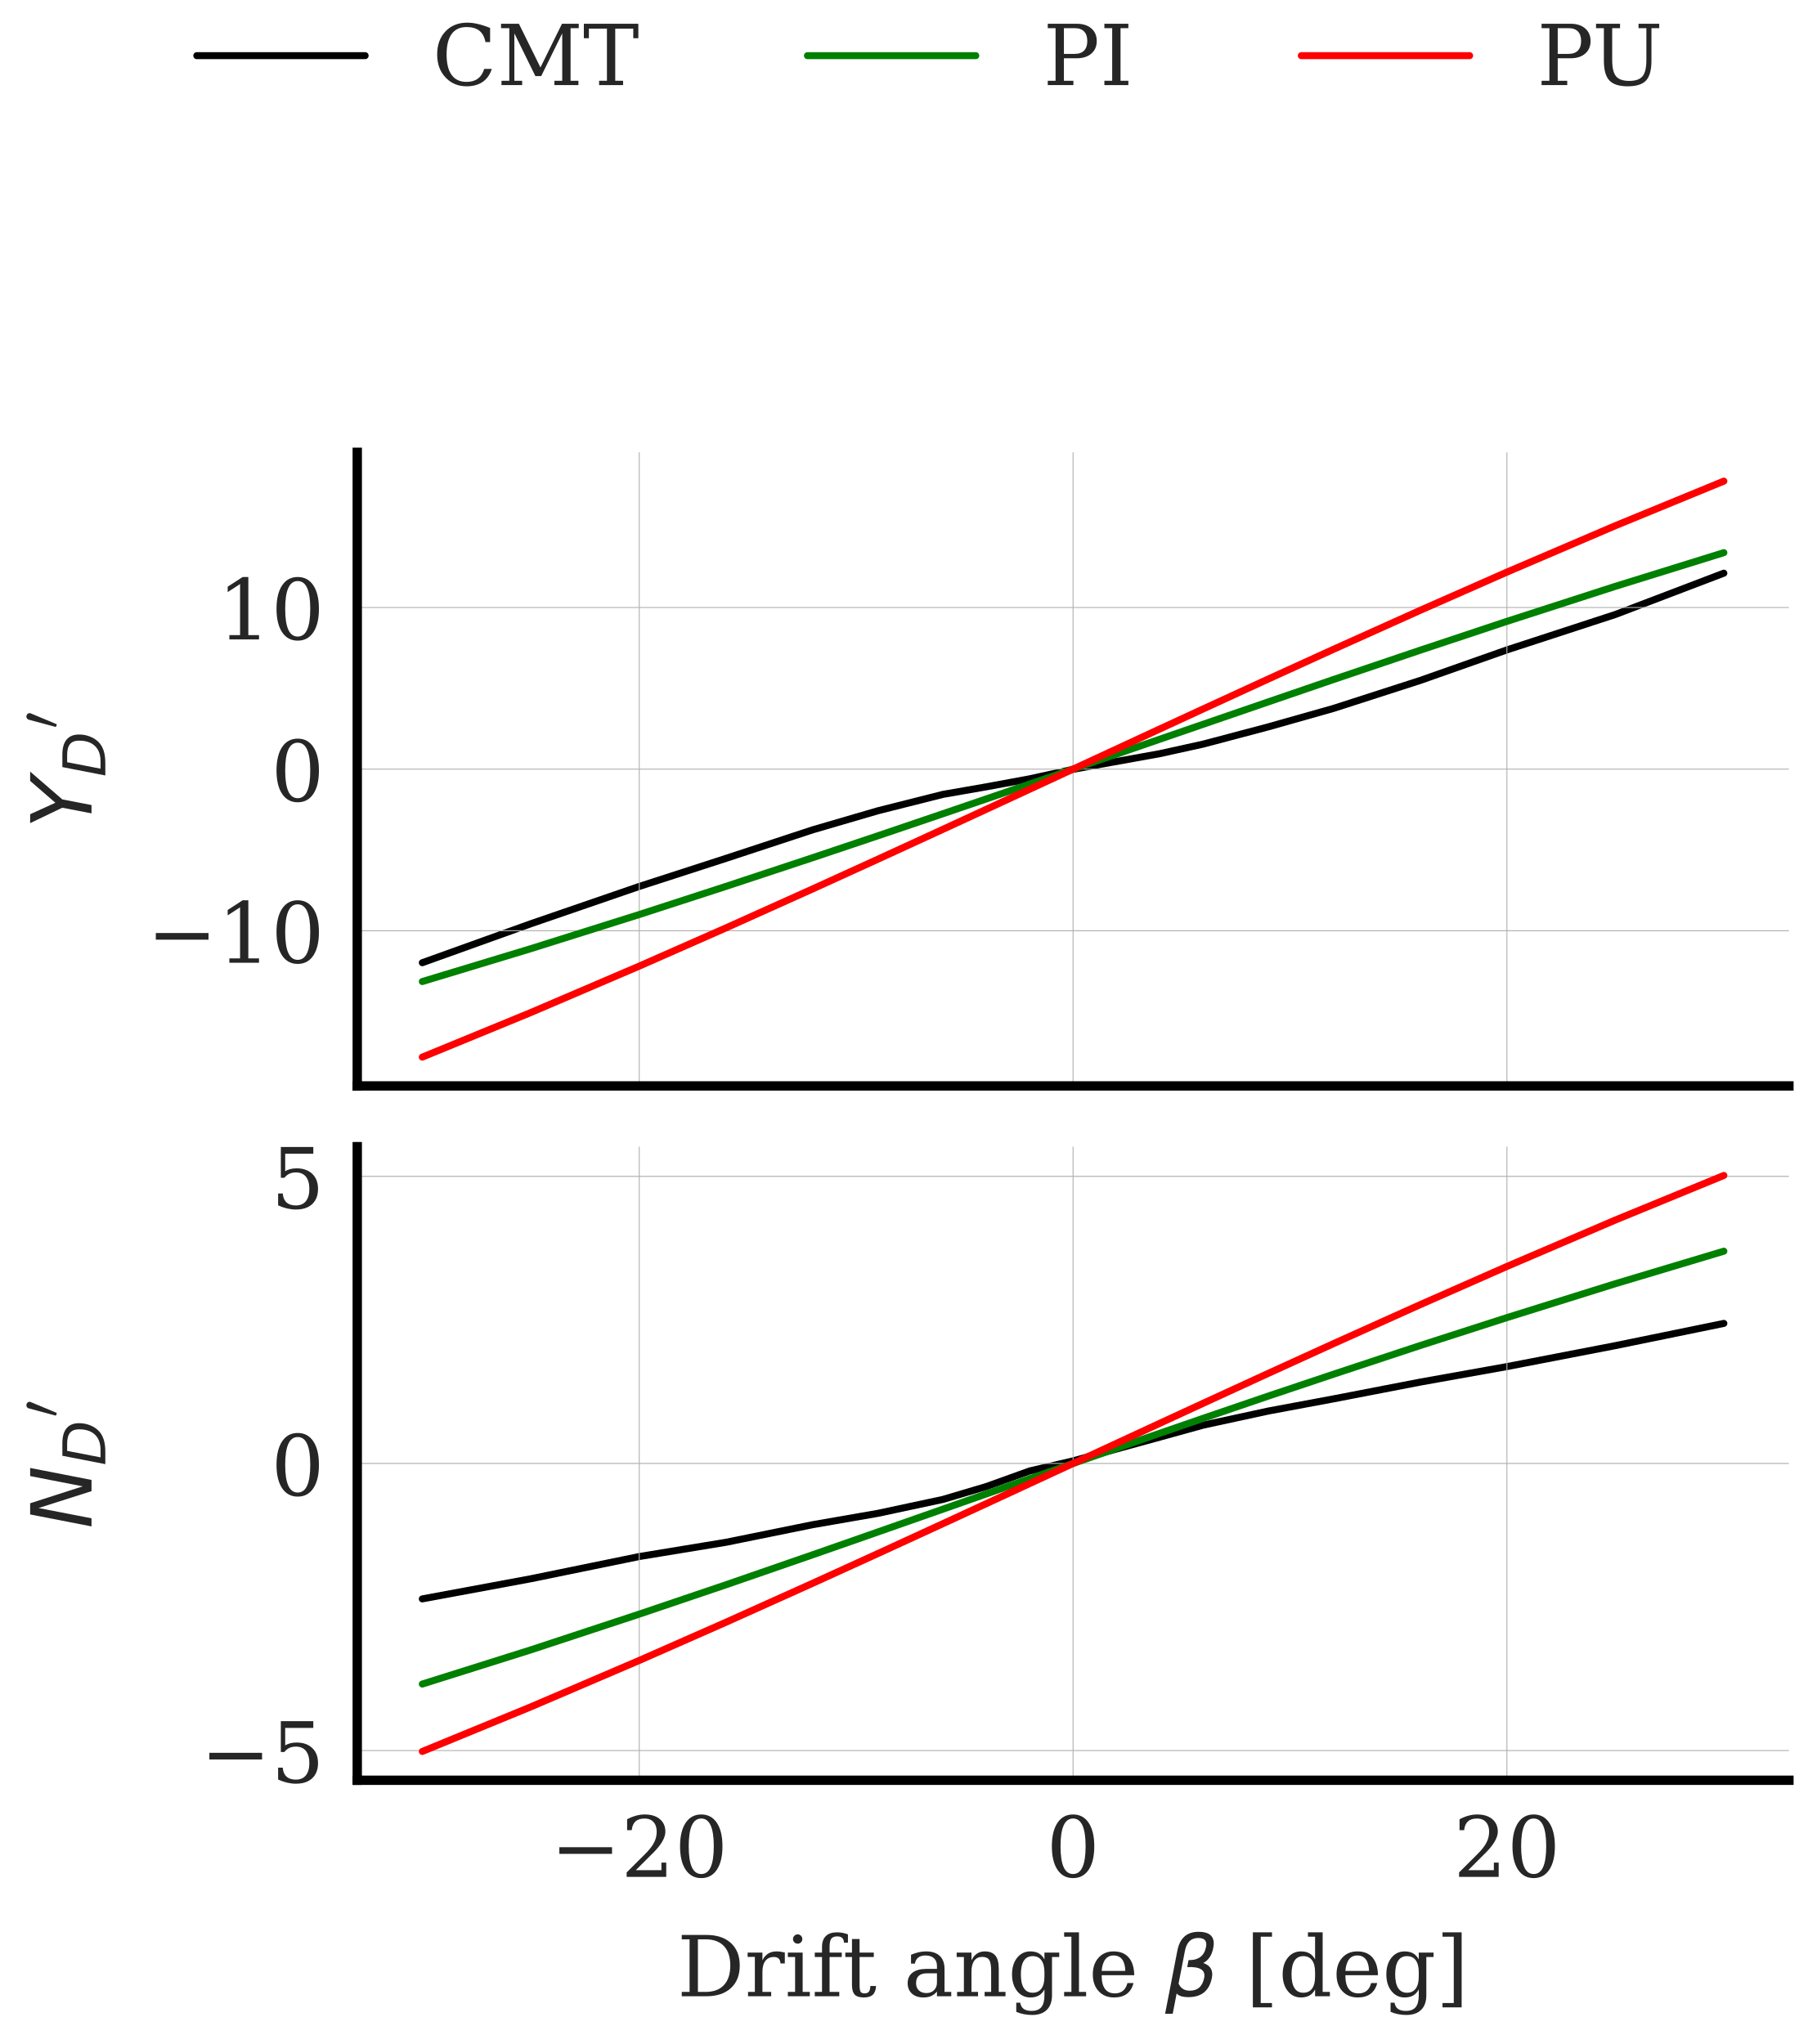
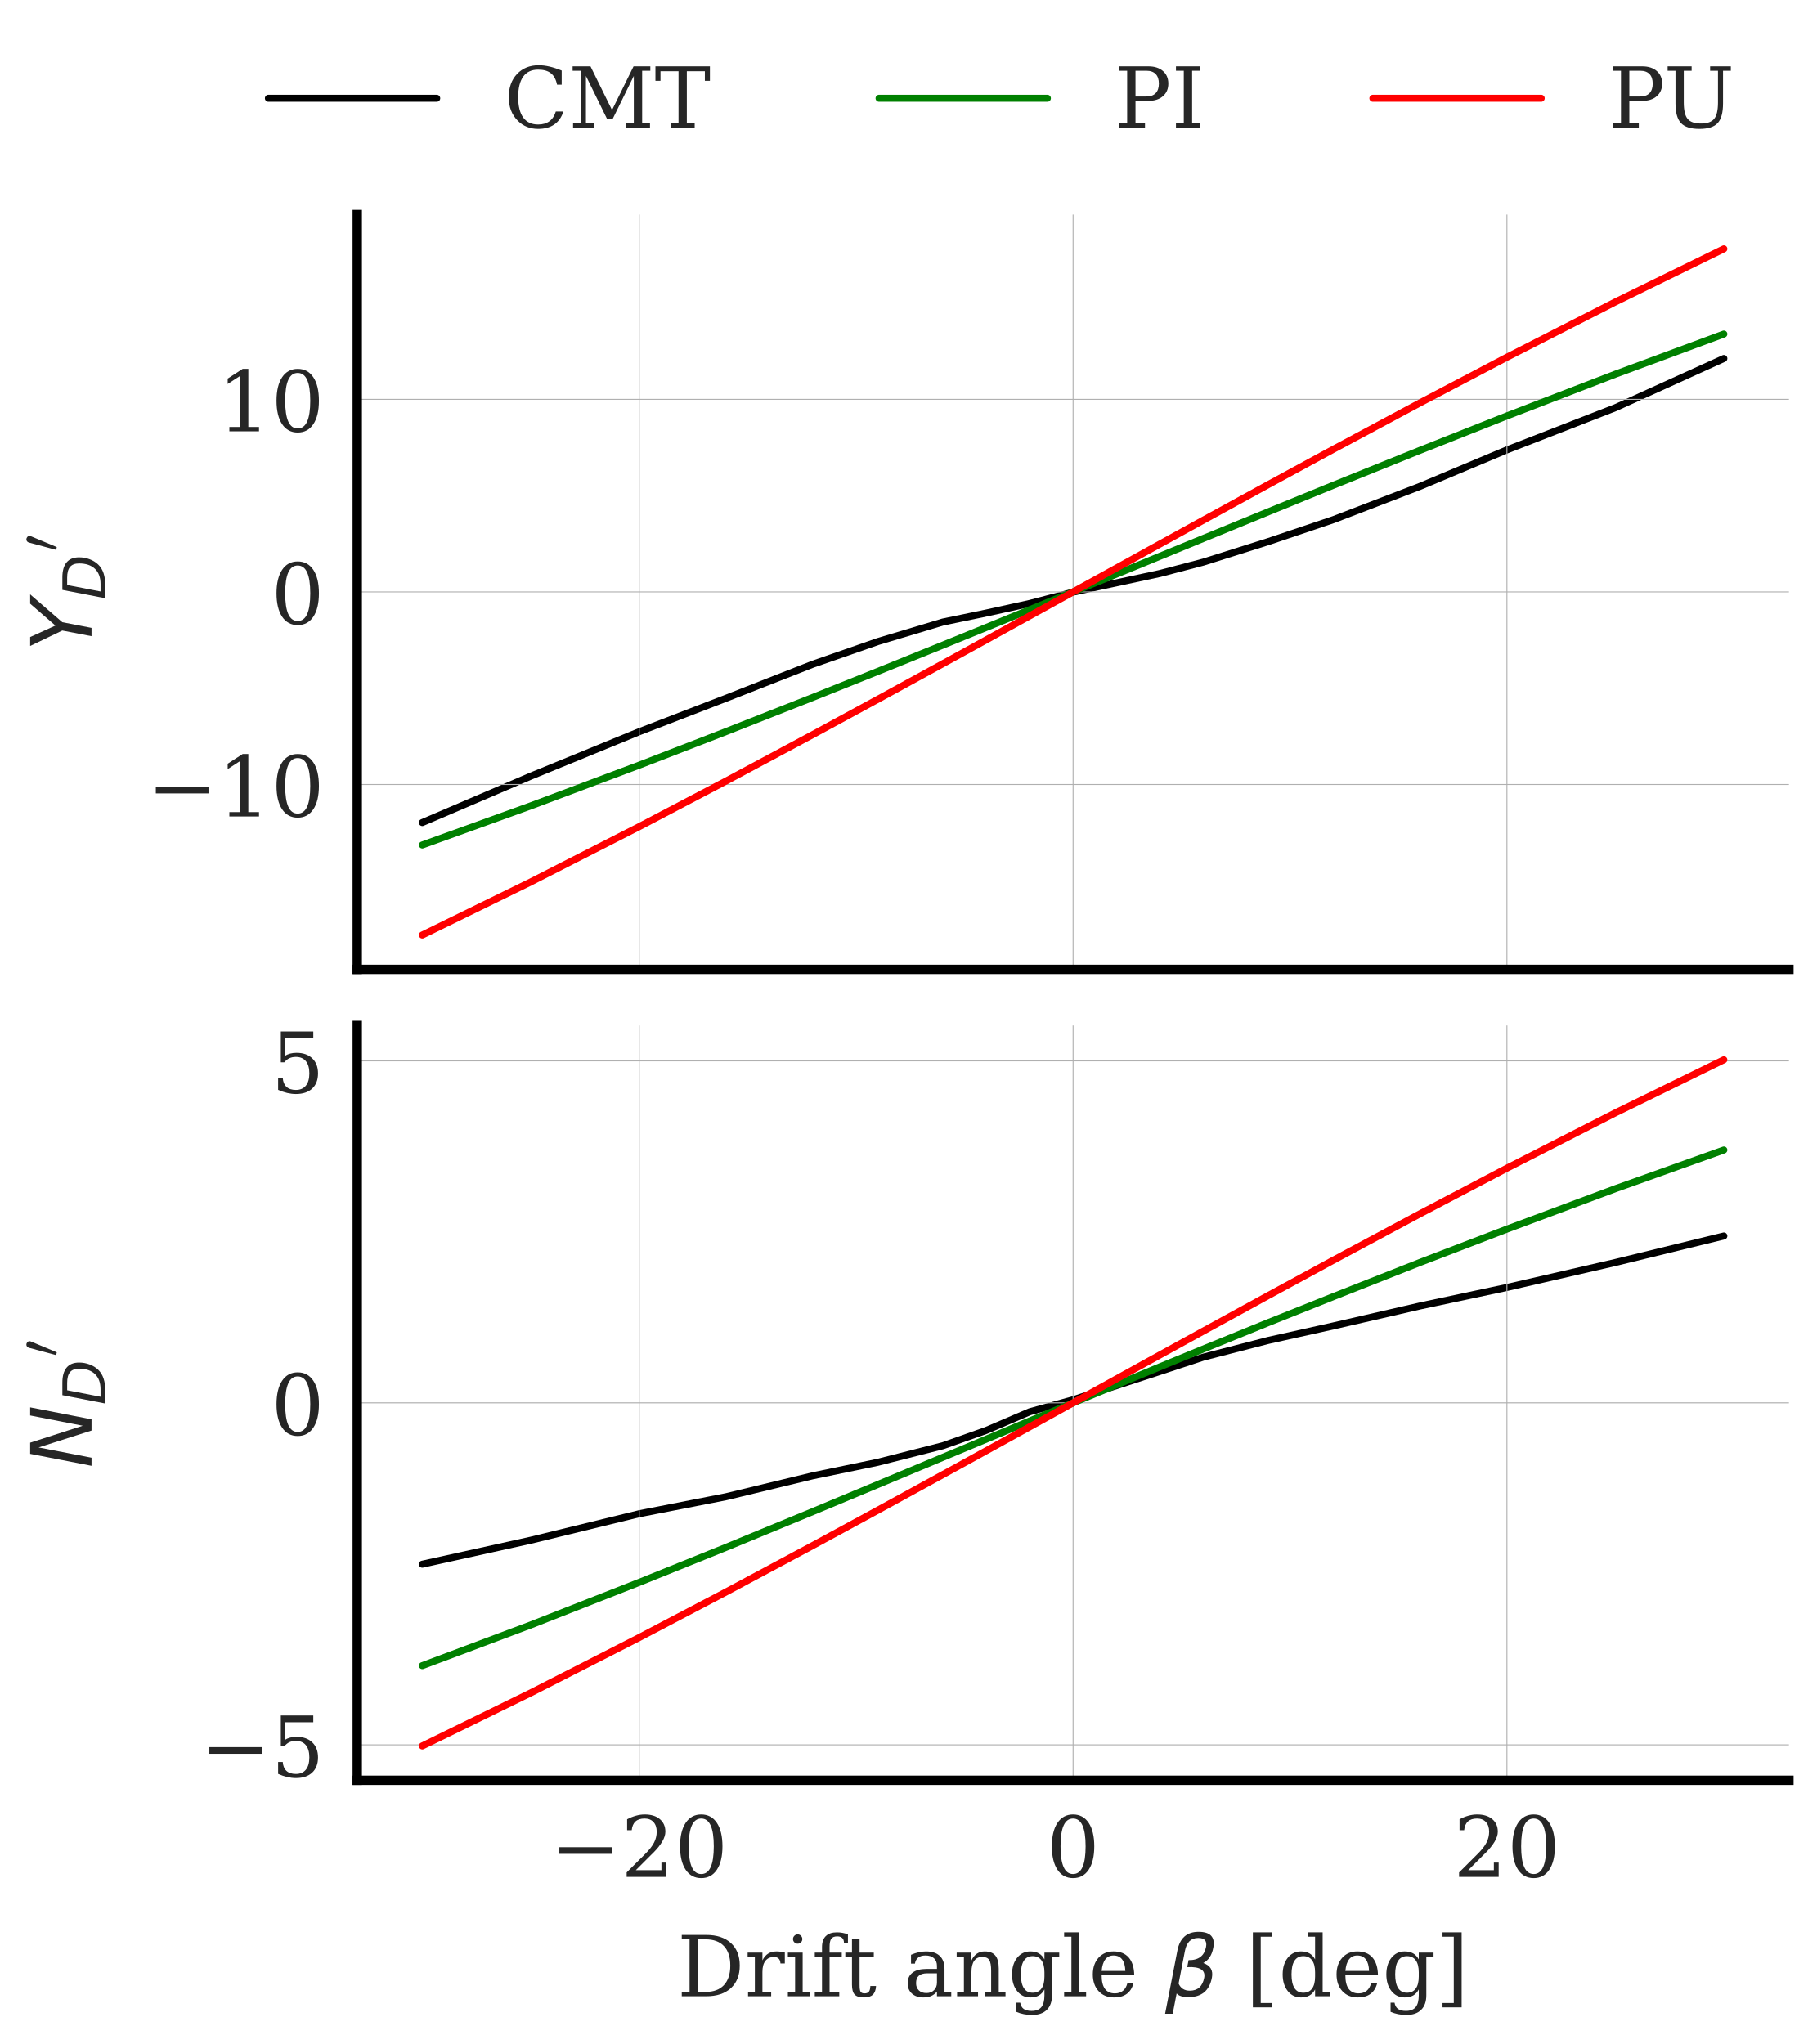
<svg xmlns="http://www.w3.org/2000/svg" xmlns:xlink="http://www.w3.org/1999/xlink" width="194.31pt" height="218.623pt" viewBox="0 0 194.31 218.623" version="1.1">
  <defs>
    <style type="text/css">*{stroke-linejoin: round; stroke-linecap: butt}</style>
  </defs>
  <g id="figure_1">
    <g id="patch_1">
      <path d="M 0 218.623  L 194.31 218.623  L 194.31 0  L 0 0  z " style="fill: #ffffff" />
    </g>
    <g id="axes_1">
      <g id="patch_2">
-         <path d="M 38.205 116.148  L 191.309 116.148  L 191.309 48.379  L 38.205 48.379  z " style="fill: #ffffff" />
+         <path d="M 38.205 103.678  L 191.309 103.678  L 191.309 22.944  L 38.205 22.944  z " style="fill: #ffffff" />
      </g>
      <g id="line2d_1">
-         <path d="M 184.35 61.305  L 172.751 65.724  L 161.152 69.512  L 151.873 72.782  L 142.594 75.774  L 135.635 77.743  L 128.676 79.587  L 124.036 80.609  L 114.757 82.283  L 110.118 83.3  L 105.478 84.157  L 100.838 84.965  L 93.879 86.72  L 86.92 88.753  L 77.641 91.808  L 68.362 94.813  L 56.763 98.803  L 45.164 102.969  " clip-path="url(#p0993f2475d)" style="fill: none; stroke: #000000; stroke-width: 0.75; stroke-linecap: round" />
+         <path d="M 184.35 38.343  L 172.751 43.607  L 161.152 48.119  L 151.873 52.015  L 142.594 55.58  L 135.635 57.926  L 128.676 60.122  L 124.036 61.34  L 114.757 63.335  L 110.118 64.546  L 105.478 65.567  L 100.838 66.53  L 93.879 68.62  L 86.92 71.042  L 77.641 74.682  L 68.362 78.262  L 56.763 83.014  L 45.164 87.978  " clip-path="url(#p307c24234c)" style="fill: none; stroke: #000000; stroke-width: 0.75; stroke-linecap: round" />
      </g>
      <g id="matplotlib.axis_1">
        <g id="xtick_1">
          <g id="line2d_2">
-             <path d="M 68.362 116.148  L 68.362 48.379  " clip-path="url(#p0993f2475d)" style="fill: none; stroke: #b0b0b0; stroke-width: 0.1; stroke-linecap: round" />
+             <path d="M 68.362 103.678  L 68.362 22.944  " clip-path="url(#p307c24234c)" style="fill: none; stroke: #b0b0b0; stroke-width: 0.1; stroke-linecap: round" />
          </g>
          <g id="line2d_3" />
        </g>
        <g id="xtick_2">
          <g id="line2d_4">
-             <path d="M 114.757 116.148  L 114.757 48.379  " clip-path="url(#p0993f2475d)" style="fill: none; stroke: #b0b0b0; stroke-width: 0.1; stroke-linecap: round" />
+             <path d="M 114.757 103.678  L 114.757 22.944  " clip-path="url(#p307c24234c)" style="fill: none; stroke: #b0b0b0; stroke-width: 0.1; stroke-linecap: round" />
          </g>
          <g id="line2d_5" />
        </g>
        <g id="xtick_3">
          <g id="line2d_6">
-             <path d="M 161.152 116.148  L 161.152 48.379  " clip-path="url(#p0993f2475d)" style="fill: none; stroke: #b0b0b0; stroke-width: 0.1; stroke-linecap: round" />
+             <path d="M 161.152 103.678  L 161.152 22.944  " clip-path="url(#p307c24234c)" style="fill: none; stroke: #b0b0b0; stroke-width: 0.1; stroke-linecap: round" />
          </g>
          <g id="line2d_7" />
        </g>
      </g>
      <g id="matplotlib.axis_2">
        <g id="ytick_1">
          <g id="line2d_8">
-             <path d="M 38.205 99.552  L 191.309 99.552  " clip-path="url(#p0993f2475d)" style="fill: none; stroke: #b0b0b0; stroke-width: 0.1; stroke-linecap: round" />
+             <path d="M 38.205 83.907  L 191.309 83.907  " clip-path="url(#p307c24234c)" style="fill: none; stroke: #b0b0b0; stroke-width: 0.1; stroke-linecap: round" />
          </g>
          <g id="line2d_9" />
          <g id="text_1">
-             <g style="fill: #262626" transform="translate(15.71055 102.9715) scale(0.09 -0.09)">
+             <g style="fill: #262626" transform="translate(15.71055 87.32672) scale(0.09 -0.09)">
              <defs>
                <path id="DejaVuSerif-2212" d="M 678 2259  L 4684 2259  L 4684 1753  L 678 1753  L 678 2259  z " transform="scale(0.015625)" />
                <path id="DejaVuSerif-31" d="M 909 0  L 909 331  L 1722 331  L 1722 4213  L 781 3603  L 781 4013  L 1919 4750  L 2350 4750  L 2350 331  L 3163 331  L 3163 0  L 909 0  z " transform="scale(0.015625)" />
                <path id="DejaVuSerif-30" d="M 2034 219  Q 2513 219 2750 744  Q 2988 1269 2988 2328  Q 2988 3391 2750 3916  Q 2513 4441 2034 4441  Q 1556 4441 1318 3916  Q 1081 3391 1081 2328  Q 1081 1269 1318 744  Q 1556 219 2034 219  z M 2034 -91  Q 1275 -91 848 546  Q 422 1184 422 2328  Q 422 3475 848 4112  Q 1275 4750 2034 4750  Q 2797 4750 3222 4112  Q 3647 3475 3647 2328  Q 3647 1184 3222 546  Q 2797 -91 2034 -91  z " transform="scale(0.015625)" />
              </defs>
              <use xlink:href="#DejaVuSerif-2212" />
              <use xlink:href="#DejaVuSerif-31" x="83.789" />
              <use xlink:href="#DejaVuSerif-30" x="147.412" />
            </g>
          </g>
        </g>
        <g id="ytick_2">
          <g id="line2d_10">
-             <path d="M 38.205 82.263  L 191.309 82.263  " clip-path="url(#p0993f2475d)" style="fill: none; stroke: #b0b0b0; stroke-width: 0.1; stroke-linecap: round" />
+             <path d="M 38.205 63.311  L 191.309 63.311  " clip-path="url(#p307c24234c)" style="fill: none; stroke: #b0b0b0; stroke-width: 0.1; stroke-linecap: round" />
          </g>
          <g id="line2d_11" />
          <g id="text_2">
-             <g style="fill: #262626" transform="translate(28.97852 85.6827) scale(0.09 -0.09)">
+             <g style="fill: #262626" transform="translate(28.97852 66.73009) scale(0.09 -0.09)">
              <use xlink:href="#DejaVuSerif-30" />
            </g>
          </g>
        </g>
        <g id="ytick_3">
          <g id="line2d_12">
-             <path d="M 38.205 64.975  L 191.309 64.975  " clip-path="url(#p0993f2475d)" style="fill: none; stroke: #b0b0b0; stroke-width: 0.1; stroke-linecap: round" />
+             <path d="M 38.205 42.714  L 191.309 42.714  " clip-path="url(#p307c24234c)" style="fill: none; stroke: #b0b0b0; stroke-width: 0.1; stroke-linecap: round" />
          </g>
          <g id="line2d_13" />
          <g id="text_3">
-             <g style="fill: #262626" transform="translate(23.25227 68.39385) scale(0.09 -0.09)">
+             <g style="fill: #262626" transform="translate(23.25227 46.13346) scale(0.09 -0.09)">
              <use xlink:href="#DejaVuSerif-31" />
              <use xlink:href="#DejaVuSerif-30" x="63.623" />
            </g>
          </g>
        </g>
        <g id="text_4">
-           <g style="fill: #262626" transform="translate(9.838834 88.6084) rotate(-90) scale(0.09 -0.09)">
+           <g style="fill: #262626" transform="translate(9.838834 69.65579) rotate(-90) scale(0.09 -0.09)">
            <defs>
              <path id="DejaVuSans-Oblique-59" d="M 403 4666  L 1081 4666  L 1953 2747  L 3616 4666  L 4325 4666  L 2209 2222  L 1778 0  L 1147 0  L 1575 2222  L 403 4666  z " transform="scale(0.015625)" />
              <path id="DejaVuSans-Oblique-44" d="M 1081 4666  L 2438 4666  Q 3519 4666 4070 4208  Q 4622 3750 4622 2847  Q 4622 2250 4412 1698  Q 4203 1147 3834 769  Q 3463 381 2891 190  Q 2319 0 1538 0  L 172 0  L 1081 4666  z M 1613 4147  L 909 519  L 1734 519  Q 2794 519 3375 1128  Q 3956 1738 3956 2847  Q 3956 3519 3581 3833  Q 3206 4147 2406 4147  L 1613 4147  z " transform="scale(0.015625)" />
              <path id="Cmsy10-30" d="M 225 347  Q 184 359 184 409  L 966 3316  Q 1003 3434 1093 3506  Q 1184 3578 1300 3578  Q 1450 3578 1564 3479  Q 1678 3381 1678 3231  Q 1678 3166 1644 3084  L 488 319  Q 466 275 428 275  Q 394 275 320 306  Q 247 338 225 347  z " transform="scale(0.015625)" />
            </defs>
            <use xlink:href="#DejaVuSans-Oblique-59" transform="translate(0 0.584375)" />
            <use xlink:href="#DejaVuSans-Oblique-44" transform="translate(61.08398 -15.82188) scale(0.7)" />
            <use xlink:href="#Cmsy10-30" transform="translate(118.6768 38.86563) scale(0.7)" />
          </g>
        </g>
      </g>
      <g id="line2d_14">
-         <path d="M 184.35 59.112  L 172.751 62.713  L 161.152 66.46  L 151.873 69.547  L 142.594 72.685  L 135.635 75.071  L 128.676 77.464  L 124.036 79.063  L 114.757 82.263  L 110.118 83.859  L 105.478 85.45  L 100.838 87.035  L 93.879 89.397  L 86.92 91.734  L 77.641 94.805  L 68.362 97.817  L 56.763 101.469  L 45.164 104.984  " clip-path="url(#p0993f2475d)" style="fill: none; stroke: #008000; stroke-width: 0.75; stroke-linecap: round" />
+         <path d="M 184.35 35.73  L 172.751 40.02  L 161.152 44.483  L 151.873 48.161  L 142.594 51.9  L 135.635 54.742  L 128.676 57.594  L 124.036 59.498  L 114.757 63.311  L 110.118 65.211  L 105.478 67.107  L 100.838 68.996  L 93.879 71.809  L 86.92 74.594  L 77.641 78.251  L 68.362 81.84  L 56.763 86.191  L 45.164 90.379  " clip-path="url(#p307c24234c)" style="fill: none; stroke: #008000; stroke-width: 0.75; stroke-linecap: round" />
      </g>
      <g id="line2d_15">
-         <path d="M 184.35 51.46  L 172.751 56.227  L 161.152 61.192  L 151.873 65.282  L 142.594 69.454  L 135.635 72.626  L 128.676 75.824  L 124.036 77.966  L 114.757 82.263  L 110.118 84.413  L 105.478 86.561  L 100.838 88.703  L 93.879 91.901  L 86.92 95.072  L 77.641 99.245  L 68.362 103.334  L 56.763 108.3  L 45.164 113.067  " clip-path="url(#p0993f2475d)" style="fill: none; stroke: #ff0000; stroke-width: 0.75; stroke-linecap: round" />
+         <path d="M 184.35 26.613  L 172.751 32.293  L 161.152 38.208  L 151.873 43.08  L 142.594 48.051  L 135.635 51.829  L 128.676 55.639  L 124.036 58.191  L 114.757 63.311  L 110.118 65.872  L 105.478 68.431  L 100.838 70.983  L 93.879 74.792  L 86.92 78.57  L 77.641 83.541  L 68.362 88.413  L 56.763 94.329  L 45.164 100.008  " clip-path="url(#p307c24234c)" style="fill: none; stroke: #ff0000; stroke-width: 0.75; stroke-linecap: round" />
      </g>
      <g id="patch_3">
-         <path d="M 38.205 116.148  L 38.205 48.379  " style="fill: none; stroke: #000000; stroke-linejoin: miter; stroke-linecap: square" />
+         <path d="M 38.205 103.678  L 38.205 22.944  " style="fill: none; stroke: #000000; stroke-linejoin: miter; stroke-linecap: square" />
      </g>
      <g id="patch_4">
-         <path d="M 38.205 116.148  L 191.309 116.148  " style="fill: none; stroke: #000000; stroke-linejoin: miter; stroke-linecap: square" />
+         <path d="M 38.205 103.678  L 191.309 103.678  " style="fill: none; stroke: #000000; stroke-linejoin: miter; stroke-linecap: square" />
      </g>
      <g id="legend_1">
        <g id="line2d_16">
-           <path d="M 21.047 5.953  L 30.047 5.953  L 39.047 5.953  " style="fill: none; stroke: #000000; stroke-width: 0.75; stroke-linecap: round" />
+           <path d="M 28.703 10.512  L 37.703 10.512  L 46.703 10.512  " style="fill: none; stroke: #000000; stroke-width: 0.75; stroke-linecap: round" />
        </g>
        <g id="text_5">
-           <g style="fill: #262626" transform="translate(46.24748 9.103033) scale(0.09 -0.09)">
+           <g style="fill: #262626" transform="translate(53.90271 13.66204) scale(0.09 -0.09)">
            <defs>
              <path id="DejaVuSerif-43" d="M 4513 1234  Q 4306 581 3820 245  Q 3334 -91 2591 -91  Q 2134 -91 1743 65  Q 1353 222 1050 525  Q 700 875 529 1320  Q 359 1766 359 2328  Q 359 3416 987 4083  Q 1616 4750 2644 4750  Q 3025 4750 3456 4650  Q 3888 4550 4384 4347  L 4384 3272  L 4031 3272  Q 3916 3859 3567 4137  Q 3219 4416 2591 4416  Q 1844 4416 1459 3886  Q 1075 3356 1075 2328  Q 1075 1303 1459 773  Q 1844 244 2591 244  Q 3113 244 3450 492  Q 3788 741 3938 1234  L 4513 1234  z " transform="scale(0.015625)" />
              <path id="DejaVuSerif-4d" d="M 353 0  L 353 331  L 947 331  L 947 4331  L 319 4331  L 319 4666  L 1678 4666  L 3316 1344  L 4953 4666  L 6228 4666  L 6228 4331  L 5606 4331  L 5606 331  L 6203 331  L 6203 0  L 4378 0  L 4378 331  L 4972 331  L 4972 3938  L 3372 684  L 2931 684  L 1331 3938  L 1331 331  L 1925 331  L 1925 0  L 353 0  z " transform="scale(0.015625)" />
              <path id="DejaVuSerif-54" d="M 1222 0  L 1222 331  L 1819 331  L 1819 4294  L 447 4294  L 447 3566  L 63 3566  L 63 4666  L 4206 4666  L 4206 3566  L 3822 3566  L 3822 4294  L 2450 4294  L 2450 331  L 3047 331  L 3047 0  L 1222 0  z " transform="scale(0.015625)" />
            </defs>
            <use xlink:href="#DejaVuSerif-43" />
            <use xlink:href="#DejaVuSerif-4d" x="76.514" />
            <use xlink:href="#DejaVuSerif-54" x="178.906" />
          </g>
        </g>
        <g id="line2d_17">
-           <path d="M 86.352 5.953  L 95.352 5.953  L 104.352 5.953  " style="fill: none; stroke: #008000; stroke-width: 0.75; stroke-linecap: round" />
+           <path d="M 94.008 10.512  L 103.008 10.512  L 112.008 10.512  " style="fill: none; stroke: #008000; stroke-width: 0.75; stroke-linecap: round" />
        </g>
        <g id="text_6">
-           <g style="fill: #262626" transform="translate(111.5523 9.103033) scale(0.09 -0.09)">
+           <g style="fill: #262626" transform="translate(119.2076 13.66204) scale(0.09 -0.09)">
            <defs>
              <path id="DejaVuSerif-50" d="M 1581 2375  L 2406 2375  Q 2872 2375 3115 2626  Q 3359 2878 3359 3353  Q 3359 3831 3115 4081  Q 2872 4331 2406 4331  L 1581 4331  L 1581 2375  z M 353 0  L 353 331  L 947 331  L 947 4331  L 353 4331  L 353 4666  L 2559 4666  Q 3259 4666 3668 4311  Q 4078 3956 4078 3353  Q 4078 2753 3668 2397  Q 3259 2041 2559 2041  L 1581 2041  L 1581 331  L 2303 331  L 2303 0  L 353 0  z " transform="scale(0.015625)" />
              <path id="DejaVuSerif-49" d="M 1581 331  L 2175 331  L 2175 0  L 353 0  L 353 331  L 947 331  L 947 4331  L 353 4331  L 353 4666  L 2175 4666  L 2175 4331  L 1581 4331  L 1581 331  z " transform="scale(0.015625)" />
            </defs>
            <use xlink:href="#DejaVuSerif-50" />
            <use xlink:href="#DejaVuSerif-49" x="67.285" />
          </g>
        </g>
        <g id="line2d_18">
-           <path d="M 139.163 5.953  L 148.163 5.953  L 157.163 5.953  " style="fill: none; stroke: #ff0000; stroke-width: 0.75; stroke-linecap: round" />
+           <path d="M 146.818 10.512  L 155.818 10.512  L 164.818 10.512  " style="fill: none; stroke: #ff0000; stroke-width: 0.75; stroke-linecap: round" />
        </g>
        <g id="text_7">
-           <g style="fill: #262626" transform="translate(164.3626 9.103033) scale(0.09 -0.09)">
+           <g style="fill: #262626" transform="translate(172.0179 13.66204) scale(0.09 -0.09)">
            <defs>
              <path id="DejaVuSerif-55" d="M 897 4331  L 300 4331  L 300 4666  L 2125 4666  L 2125 4331  L 1528 4331  L 1528 1919  Q 1528 1025 1820 672  Q 2113 319 2828 319  Q 3544 319 3836 672  Q 4128 1025 4128 1919  L 4128 4331  L 3531 4331  L 3531 4666  L 5106 4666  L 5106 4331  L 4513 4331  L 4513 1856  Q 4513 791 4103 350  Q 3694 -91 2713 -91  Q 1731 -91 1314 353  Q 897 797 897 1856  L 897 4331  z " transform="scale(0.015625)" />
            </defs>
            <use xlink:href="#DejaVuSerif-50" />
            <use xlink:href="#DejaVuSerif-55" x="65.535" />
          </g>
        </g>
      </g>
    </g>
    <g id="axes_2">
      <g id="patch_5">
-         <path d="M 38.205 190.413  L 191.309 190.413  L 191.309 122.644  L 38.205 122.644  z " style="fill: #ffffff" />
+         <path d="M 38.205 190.413  L 191.309 190.413  L 191.309 109.678  L 38.205 109.678  z " style="fill: #ffffff" />
      </g>
      <g id="line2d_19">
-         <path d="M 184.35 141.549  L 172.751 143.926  L 161.152 146.168  L 151.873 147.828  L 142.594 149.622  L 135.635 150.922  L 128.676 152.429  L 124.036 153.712  L 114.757 156.25  L 110.118 157.331  L 105.478 158.999  L 100.838 160.376  L 93.879 161.865  L 86.92 163.076  L 77.641 164.96  L 68.362 166.485  L 56.763 168.862  L 45.164 171.014  " clip-path="url(#pa6d1ea13ea)" style="fill: none; stroke: #000000; stroke-width: 0.75; stroke-linecap: round" />
+         <path d="M 184.35 132.2  L 172.751 135.032  L 161.152 137.703  L 151.873 139.68  L 142.594 141.817  L 135.635 143.367  L 128.676 145.162  L 124.036 146.69  L 114.757 149.714  L 110.118 151.002  L 105.478 152.989  L 100.838 154.63  L 93.879 156.403  L 86.92 157.846  L 77.641 160.09  L 68.362 161.907  L 56.763 164.738  L 45.164 167.303  " clip-path="url(#pb700f3cced)" style="fill: none; stroke: #000000; stroke-width: 0.75; stroke-linecap: round" />
      </g>
      <g id="matplotlib.axis_3">
        <g id="xtick_4">
          <g id="line2d_20">
-             <path d="M 68.362 190.413  L 68.362 122.644  " clip-path="url(#pa6d1ea13ea)" style="fill: none; stroke: #b0b0b0; stroke-width: 0.1; stroke-linecap: round" />
+             <path d="M 68.362 190.413  L 68.362 109.678  " clip-path="url(#pb700f3cced)" style="fill: none; stroke: #b0b0b0; stroke-width: 0.1; stroke-linecap: round" />
          </g>
          <g id="line2d_21" />
          <g id="text_8">
            <g style="fill: #262626" transform="translate(58.86463 200.7511) scale(0.09 -0.09)">
              <defs>
                <path id="DejaVuSerif-32" d="M 819 3553  L 469 3553  L 469 4384  Q 803 4563 1142 4656  Q 1481 4750 1806 4750  Q 2534 4750 2956 4397  Q 3378 4044 3378 3438  Q 3378 2753 2422 1800  Q 2347 1728 2309 1691  L 1131 513  L 3078 513  L 3078 1088  L 3444 1088  L 3444 0  L 434 0  L 434 341  L 1850 1753  Q 2319 2222 2519 2614  Q 2719 3006 2719 3438  Q 2719 3909 2473 4175  Q 2228 4441 1797 4441  Q 1350 4441 1106 4219  Q 863 3997 819 3553  z " transform="scale(0.015625)" />
              </defs>
              <use xlink:href="#DejaVuSerif-2212" />
              <use xlink:href="#DejaVuSerif-32" x="83.789" />
              <use xlink:href="#DejaVuSerif-30" x="147.412" />
            </g>
          </g>
        </g>
        <g id="xtick_5">
          <g id="line2d_22">
-             <path d="M 114.757 190.413  L 114.757 122.644  " clip-path="url(#pa6d1ea13ea)" style="fill: none; stroke: #b0b0b0; stroke-width: 0.1; stroke-linecap: round" />
+             <path d="M 114.757 190.413  L 114.757 109.678  " clip-path="url(#pb700f3cced)" style="fill: none; stroke: #b0b0b0; stroke-width: 0.1; stroke-linecap: round" />
          </g>
          <g id="line2d_23" />
          <g id="text_9">
            <g style="fill: #262626" transform="translate(111.894 200.7511) scale(0.09 -0.09)">
              <use xlink:href="#DejaVuSerif-30" />
            </g>
          </g>
        </g>
        <g id="xtick_6">
          <g id="line2d_24">
-             <path d="M 161.152 190.413  L 161.152 122.644  " clip-path="url(#pa6d1ea13ea)" style="fill: none; stroke: #b0b0b0; stroke-width: 0.1; stroke-linecap: round" />
+             <path d="M 161.152 190.413  L 161.152 109.678  " clip-path="url(#pb700f3cced)" style="fill: none; stroke: #b0b0b0; stroke-width: 0.1; stroke-linecap: round" />
          </g>
          <g id="line2d_25" />
          <g id="text_10">
            <g style="fill: #262626" transform="translate(155.4262 200.7511) scale(0.09 -0.09)">
              <use xlink:href="#DejaVuSerif-32" />
              <use xlink:href="#DejaVuSerif-30" x="63.623" />
            </g>
          </g>
        </g>
        <g id="text_11">
          <g style="fill: #262626" transform="translate(72.41209 213.5529) scale(0.09 -0.09)">
            <defs>
              <path id="DejaVuSerif-44" d="M 1581 331  L 2163 331  Q 3072 331 3558 850  Q 4044 1369 4044 2338  Q 4044 3306 3559 3818  Q 3075 4331 2163 4331  L 1581 4331  L 1581 331  z M 353 0  L 353 331  L 947 331  L 947 4331  L 353 4331  L 353 4666  L 2209 4666  Q 3416 4666 4089 4050  Q 4763 3434 4763 2338  Q 4763 1238 4088 619  Q 3413 0 2209 0  L 353 0  z " transform="scale(0.015625)" />
              <path id="DejaVuSerif-72" d="M 3059 3328  L 3059 2497  L 2728 2497  Q 2713 2744 2591 2866  Q 2469 2988 2234 2988  Q 1809 2988 1582 2694  Q 1356 2400 1356 1850  L 1356 331  L 2022 331  L 2022 0  L 263 0  L 263 331  L 781 331  L 781 2994  L 231 2994  L 231 3322  L 1356 3322  L 1356 2731  Q 1525 3078 1790 3245  Q 2056 3413 2438 3413  Q 2578 3413 2733 3391  Q 2888 3369 3059 3328  z " transform="scale(0.015625)" />
              <path id="DejaVuSerif-69" d="M 622 4353  Q 622 4497 726 4603  Q 831 4709 978 4709  Q 1122 4709 1226 4603  Q 1331 4497 1331 4353  Q 1331 4206 1228 4103  Q 1125 4000 978 4000  Q 831 4000 726 4103  Q 622 4206 622 4353  z M 1356 331  L 1900 331  L 1900 0  L 231 0  L 231 331  L 781 331  L 781 2988  L 231 2988  L 231 3322  L 1356 3322  L 1356 331  z " transform="scale(0.015625)" />
              <path id="DejaVuSerif-66" d="M 2753 4078  L 2450 4078  Q 2447 4313 2317 4434  Q 2188 4556 1941 4556  Q 1619 4556 1487 4379  Q 1356 4203 1356 3750  L 1356 3322  L 2284 3322  L 2284 2988  L 1356 2988  L 1356 331  L 2094 331  L 2094 0  L 231 0  L 231 331  L 781 331  L 781 2988  L 231 2988  L 231 3322  L 781 3322  L 781 3738  Q 781 4294 1070 4578  Q 1359 4863 1919 4863  Q 2128 4863 2337 4825  Q 2547 4788 2753 4709  L 2753 4078  z " transform="scale(0.015625)" />
              <path id="DejaVuSerif-74" d="M 691 2988  L 184 2988  L 184 3322  L 691 3322  L 691 4353  L 1269 4353  L 1269 3322  L 2350 3322  L 2350 2988  L 1269 2988  L 1269 878  Q 1269 456 1350 337  Q 1431 219 1650 219  Q 1875 219 1978 351  Q 2081 484 2088 781  L 2522 781  Q 2497 328 2275 118  Q 2053 -91 1600 -91  Q 1103 -91 897 129  Q 691 350 691 878  L 691 2988  z " transform="scale(0.015625)" />
              <path id="DejaVuSerif-20" transform="scale(0.015625)" />
              <path id="DejaVuSerif-61" d="M 2547 1044  L 2547 1747  L 1806 1747  Q 1378 1747 1168 1562  Q 959 1378 959 997  Q 959 650 1171 447  Q 1384 244 1747 244  Q 2106 244 2326 466  Q 2547 688 2547 1044  z M 3122 2075  L 3122 331  L 3634 331  L 3634 0  L 2547 0  L 2547 359  Q 2356 128 2106 18  Q 1856 -91 1522 -91  Q 969 -91 644 203  Q 319 497 319 997  Q 319 1513 691 1797  Q 1063 2081 1741 2081  L 2547 2081  L 2547 2309  Q 2547 2688 2317 2895  Q 2088 3103 1672 3103  Q 1328 3103 1125 2947  Q 922 2791 872 2484  L 575 2484  L 575 3156  Q 875 3284 1158 3348  Q 1441 3413 1709 3413  Q 2400 3413 2761 3070  Q 3122 2728 3122 2075  z " transform="scale(0.015625)" />
              <path id="DejaVuSerif-6e" d="M 263 0  L 263 331  L 781 331  L 781 2988  L 231 2988  L 231 3322  L 1356 3322  L 1356 2731  Q 1516 3069 1770 3241  Q 2025 3413 2363 3413  Q 2913 3413 3172 3097  Q 3431 2781 3431 2113  L 3431 331  L 3944 331  L 3944 0  L 2356 0  L 2356 331  L 2853 331  L 2853 1931  Q 2853 2541 2703 2767  Q 2553 2994 2175 2994  Q 1775 2994 1565 2701  Q 1356 2409 1356 1850  L 1356 331  L 1856 331  L 1856 0  L 263 0  z " transform="scale(0.015625)" />
              <path id="DejaVuSerif-67" d="M 3359 2988  L 3359 72  Q 3359 -644 2965 -1033  Q 2572 -1422 1844 -1422  Q 1516 -1422 1216 -1362  Q 916 -1303 641 -1184  L 641 -488  L 941 -488  Q 997 -813 1206 -963  Q 1416 -1113 1806 -1113  Q 2313 -1113 2548 -827  Q 2784 -541 2784 72  L 2784 519  Q 2616 206 2355 57  Q 2094 -91 1709 -91  Q 1097 -91 708 395  Q 319 881 319 1663  Q 319 2444 706 2928  Q 1094 3413 1709 3413  Q 2094 3413 2355 3264  Q 2616 3116 2784 2803  L 2784 3322  L 3909 3322  L 3909 2988  L 3359 2988  z M 2784 1825  Q 2784 2422 2554 2737  Q 2325 3053 1888 3053  Q 1444 3053 1217 2703  Q 991 2353 991 1663  Q 991 975 1217 622  Q 1444 269 1888 269  Q 2325 269 2554 583  Q 2784 897 2784 1497  L 2784 1825  z " transform="scale(0.015625)" />
              <path id="DejaVuSerif-6c" d="M 1313 331  L 1856 331  L 1856 0  L 184 0  L 184 331  L 738 331  L 738 4531  L 184 4531  L 184 4863  L 1313 4863  L 1313 331  z " transform="scale(0.015625)" />
              <path id="DejaVuSerif-65" d="M 3469 1600  L 991 1600  L 991 1575  Q 991 903 1244 561  Q 1497 219 1991 219  Q 2369 219 2611 417  Q 2853 616 2950 1006  L 3413 1006  Q 3275 459 2904 184  Q 2534 -91 1931 -91  Q 1203 -91 761 389  Q 319 869 319 1663  Q 319 2450 753 2931  Q 1188 3413 1894 3413  Q 2647 3413 3050 2948  Q 3453 2484 3469 1600  z M 2791 1931  Q 2772 2513 2545 2808  Q 2319 3103 1894 3103  Q 1497 3103 1269 2806  Q 1041 2509 991 1931  L 2791 1931  z " transform="scale(0.015625)" />
              <path id="DejaVuSans-Oblique-3b2" d="M 872 216  L 572 -1331  L -6 -1331  L 928 3478  Q 1206 4903 2538 4903  Q 3888 4903 3659 3700  Q 3503 2844 2894 2531  Q 3713 2250 3553 1416  Q 3272 -69 1759 -66  Q 1097 -63 872 216  z M 1019 966  Q 1259 422 1875 425  Q 2775 425 2966 1406  Q 3138 2288 1675 2219  L 1778 2750  Q 2909 2731 3106 3750  Q 3241 4438 2509 4434  Q 1691 4434 1503 3459  L 1019 966  z " transform="scale(0.015625)" />
              <path id="DejaVuSerif-5b" d="M 550 4863  L 2003 4863  L 2003 4531  L 1147 4531  L 1147 -513  L 2003 -513  L 2003 -844  L 550 -844  L 550 4863  z " transform="scale(0.015625)" />
              <path id="DejaVuSerif-64" d="M 3359 331  L 3909 331  L 3909 0  L 2784 0  L 2784 519  Q 2616 206 2355 57  Q 2094 -91 1709 -91  Q 1097 -91 708 395  Q 319 881 319 1663  Q 319 2444 706 2928  Q 1094 3413 1709 3413  Q 2094 3413 2355 3264  Q 2616 3116 2784 2803  L 2784 4531  L 2241 4531  L 2241 4863  L 3359 4863  L 3359 331  z M 2784 1497  L 2784 1825  Q 2784 2422 2554 2737  Q 2325 3053 1888 3053  Q 1444 3053 1217 2703  Q 991 2353 991 1663  Q 991 975 1217 622  Q 1444 269 1888 269  Q 2325 269 2554 583  Q 2784 897 2784 1497  z " transform="scale(0.015625)" />
              <path id="DejaVuSerif-5d" d="M 1947 4863  L 1947 -844  L 494 -844  L 494 -513  L 1350 -513  L 1350 4531  L 494 4531  L 494 4863  L 1947 4863  z " transform="scale(0.015625)" />
            </defs>
            <use xlink:href="#DejaVuSerif-44" transform="translate(0 0.390625)" />
            <use xlink:href="#DejaVuSerif-72" transform="translate(80.17578 0.390625)" />
            <use xlink:href="#DejaVuSerif-69" transform="translate(127.9785 0.390625)" />
            <use xlink:href="#DejaVuSerif-66" transform="translate(159.9609 0.390625)" />
            <use xlink:href="#DejaVuSerif-74" transform="translate(196.9727 0.390625)" />
            <use xlink:href="#DejaVuSerif-20" transform="translate(237.1582 0.390625)" />
            <use xlink:href="#DejaVuSerif-61" transform="translate(268.9453 0.390625)" />
            <use xlink:href="#DejaVuSerif-6e" transform="translate(328.5645 0.390625)" />
            <use xlink:href="#DejaVuSerif-67" transform="translate(392.9688 0.390625)" />
            <use xlink:href="#DejaVuSerif-6c" transform="translate(456.9824 0.390625)" />
            <use xlink:href="#DejaVuSerif-65" transform="translate(488.9648 0.390625)" />
            <use xlink:href="#DejaVuSerif-20" transform="translate(548.1445 0.390625)" />
            <use xlink:href="#DejaVuSans-Oblique-3b2" transform="translate(579.9316 0.390625)" />
            <use xlink:href="#DejaVuSerif-20" transform="translate(643.75 0.390625)" />
            <use xlink:href="#DejaVuSerif-5b" transform="translate(675.5371 0.390625)" />
            <use xlink:href="#DejaVuSerif-64" transform="translate(714.5508 0.390625)" />
            <use xlink:href="#DejaVuSerif-65" transform="translate(778.5645 0.390625)" />
            <use xlink:href="#DejaVuSerif-67" transform="translate(837.7441 0.390625)" />
            <use xlink:href="#DejaVuSerif-5d" transform="translate(901.7578 0.390625)" />
          </g>
        </g>
      </g>
      <g id="matplotlib.axis_4">
        <g id="ytick_4">
          <g id="line2d_26">
-             <path d="M 38.205 187.235  L 191.309 187.235  " clip-path="url(#pa6d1ea13ea)" style="fill: none; stroke: #b0b0b0; stroke-width: 0.1; stroke-linecap: round" />
+             <path d="M 38.205 186.627  L 191.309 186.627  " clip-path="url(#pb700f3cced)" style="fill: none; stroke: #b0b0b0; stroke-width: 0.1; stroke-linecap: round" />
          </g>
          <g id="line2d_27" />
          <g id="text_12">
-             <g style="fill: #262626" transform="translate(21.4368 190.6545) scale(0.09 -0.09)">
+             <g style="fill: #262626" transform="translate(21.4368 190.0466) scale(0.09 -0.09)">
              <defs>
                <path id="DejaVuSerif-35" d="M 3219 4666  L 3219 4153  L 1081 4153  L 1081 2816  Q 1244 2928 1461 2984  Q 1678 3041 1947 3041  Q 2703 3041 3140 2622  Q 3578 2203 3578 1478  Q 3578 738 3136 323  Q 2694 -91 1894 -91  Q 1572 -91 1234 -12  Q 897 66 544 225  L 544 1131  L 897 1131  Q 925 688 1179 453  Q 1434 219 1894 219  Q 2388 219 2653 544  Q 2919 869 2919 1478  Q 2919 2084 2655 2407  Q 2391 2731 1894 2731  Q 1613 2731 1398 2631  Q 1184 2531 1019 2322  L 750 2322  L 750 4666  L 3219 4666  z " transform="scale(0.015625)" />
              </defs>
              <use xlink:href="#DejaVuSerif-2212" />
              <use xlink:href="#DejaVuSerif-35" x="83.789" />
            </g>
          </g>
        </g>
        <g id="ytick_5">
          <g id="line2d_28">
-             <path d="M 38.205 156.528  L 191.309 156.528  " clip-path="url(#pa6d1ea13ea)" style="fill: none; stroke: #b0b0b0; stroke-width: 0.1; stroke-linecap: round" />
+             <path d="M 38.205 150.045  L 191.309 150.045  " clip-path="url(#pb700f3cced)" style="fill: none; stroke: #b0b0b0; stroke-width: 0.1; stroke-linecap: round" />
          </g>
          <g id="line2d_29" />
          <g id="text_13">
-             <g style="fill: #262626" transform="translate(28.97852 159.9476) scale(0.09 -0.09)">
+             <g style="fill: #262626" transform="translate(28.97852 153.4648) scale(0.09 -0.09)">
              <use xlink:href="#DejaVuSerif-30" />
            </g>
          </g>
        </g>
        <g id="ytick_6">
          <g id="line2d_30">
-             <path d="M 38.205 125.822  L 191.309 125.822  " clip-path="url(#pa6d1ea13ea)" style="fill: none; stroke: #b0b0b0; stroke-width: 0.1; stroke-linecap: round" />
+             <path d="M 38.205 113.464  L 191.309 113.464  " clip-path="url(#pb700f3cced)" style="fill: none; stroke: #b0b0b0; stroke-width: 0.1; stroke-linecap: round" />
          </g>
          <g id="line2d_31" />
          <g id="text_14">
-             <g style="fill: #262626" transform="translate(28.97852 129.2408) scale(0.09 -0.09)">
+             <g style="fill: #262626" transform="translate(28.97852 116.883) scale(0.09 -0.09)">
              <use xlink:href="#DejaVuSerif-35" />
            </g>
          </g>
        </g>
        <g id="text_15">
-           <g style="fill: #262626" transform="translate(9.838834 163.5033) rotate(-90) scale(0.09 -0.09)">
+           <g style="fill: #262626" transform="translate(9.838834 157.0205) rotate(-90) scale(0.09 -0.09)">
            <defs>
              <path id="DejaVuSans-Oblique-4e" d="M 1081 4666  L 1931 4666  L 3219 666  L 4000 4666  L 4616 4666  L 3706 0  L 2853 0  L 1569 4025  L 788 0  L 172 0  L 1081 4666  z " transform="scale(0.015625)" />
            </defs>
            <use xlink:href="#DejaVuSans-Oblique-4e" transform="translate(0 0.584375)" />
            <use xlink:href="#DejaVuSans-Oblique-44" transform="translate(74.80469 -15.82188) scale(0.7)" />
            <use xlink:href="#Cmsy10-30" transform="translate(132.3975 38.86563) scale(0.7)" />
          </g>
        </g>
      </g>
      <g id="line2d_32">
-         <path d="M 184.35 133.826  L 172.751 137.302  L 161.152 140.931  L 151.873 143.918  L 142.594 146.988  L 135.635 149.321  L 128.676 151.697  L 124.036 153.299  L 114.757 156.528  L 110.118 158.156  L 105.478 159.786  L 100.838 161.416  L 93.879 163.858  L 86.92 166.292  L 77.641 169.503  L 68.362 172.645  L 56.763 176.469  L 45.164 180.123  " clip-path="url(#pa6d1ea13ea)" style="fill: none; stroke: #008000; stroke-width: 0.75; stroke-linecap: round" />
+         <path d="M 184.35 122.999  L 172.751 127.14  L 161.152 131.465  L 151.873 135.022  L 142.594 138.68  L 135.635 141.459  L 128.676 144.29  L 124.036 146.199  L 114.757 150.045  L 110.118 151.984  L 105.478 153.926  L 100.838 155.868  L 93.879 158.778  L 86.92 161.677  L 77.641 165.502  L 68.362 169.245  L 56.763 173.802  L 45.164 178.154  " clip-path="url(#pb700f3cced)" style="fill: none; stroke: #008000; stroke-width: 0.75; stroke-linecap: round" />
      </g>
      <g id="line2d_33">
-         <path d="M 184.35 125.725  L 172.751 130.492  L 161.152 135.457  L 151.873 139.547  L 142.594 143.719  L 135.635 146.891  L 128.676 150.089  L 124.036 152.231  L 114.757 156.528  L 110.118 158.678  L 105.478 160.826  L 100.838 162.968  L 93.879 166.166  L 86.92 169.337  L 77.641 173.51  L 68.362 177.599  L 56.763 182.565  L 45.164 187.332  " clip-path="url(#pa6d1ea13ea)" style="fill: none; stroke: #ff0000; stroke-width: 0.75; stroke-linecap: round" />
+         <path d="M 184.35 113.348  L 172.751 119.028  L 161.152 124.943  L 151.873 129.815  L 142.594 134.786  L 135.635 138.564  L 128.676 142.374  L 124.036 144.926  L 114.757 150.045  L 110.118 152.607  L 105.478 155.165  L 100.838 157.717  L 93.879 161.527  L 86.92 165.305  L 77.641 170.276  L 68.362 175.148  L 56.763 181.063  L 45.164 186.743  " clip-path="url(#pb700f3cced)" style="fill: none; stroke: #ff0000; stroke-width: 0.75; stroke-linecap: round" />
      </g>
      <g id="patch_6">
-         <path d="M 38.205 190.413  L 38.205 122.644  " style="fill: none; stroke: #000000; stroke-linejoin: miter; stroke-linecap: square" />
+         <path d="M 38.205 190.413  L 38.205 109.678  " style="fill: none; stroke: #000000; stroke-linejoin: miter; stroke-linecap: square" />
      </g>
      <g id="patch_7">
        <path d="M 38.205 190.413  L 191.309 190.413  " style="fill: none; stroke: #000000; stroke-linejoin: miter; stroke-linecap: square" />
      </g>
    </g>
  </g>
  <defs>
-     <clipPath id="p0993f2475d">
-       <rect x="38.205" y="48.379" width="153.105" height="67.768" />
+     <clipPath id="p307c24234c">
+       <rect x="38.205" y="22.944" width="153.105" height="80.734" />
    </clipPath>
-     <clipPath id="pa6d1ea13ea">
-       <rect x="38.205" y="122.644" width="153.105" height="67.768" />
+     <clipPath id="pb700f3cced">
+       <rect x="38.205" y="109.678" width="153.105" height="80.734" />
    </clipPath>
  </defs>
</svg>
